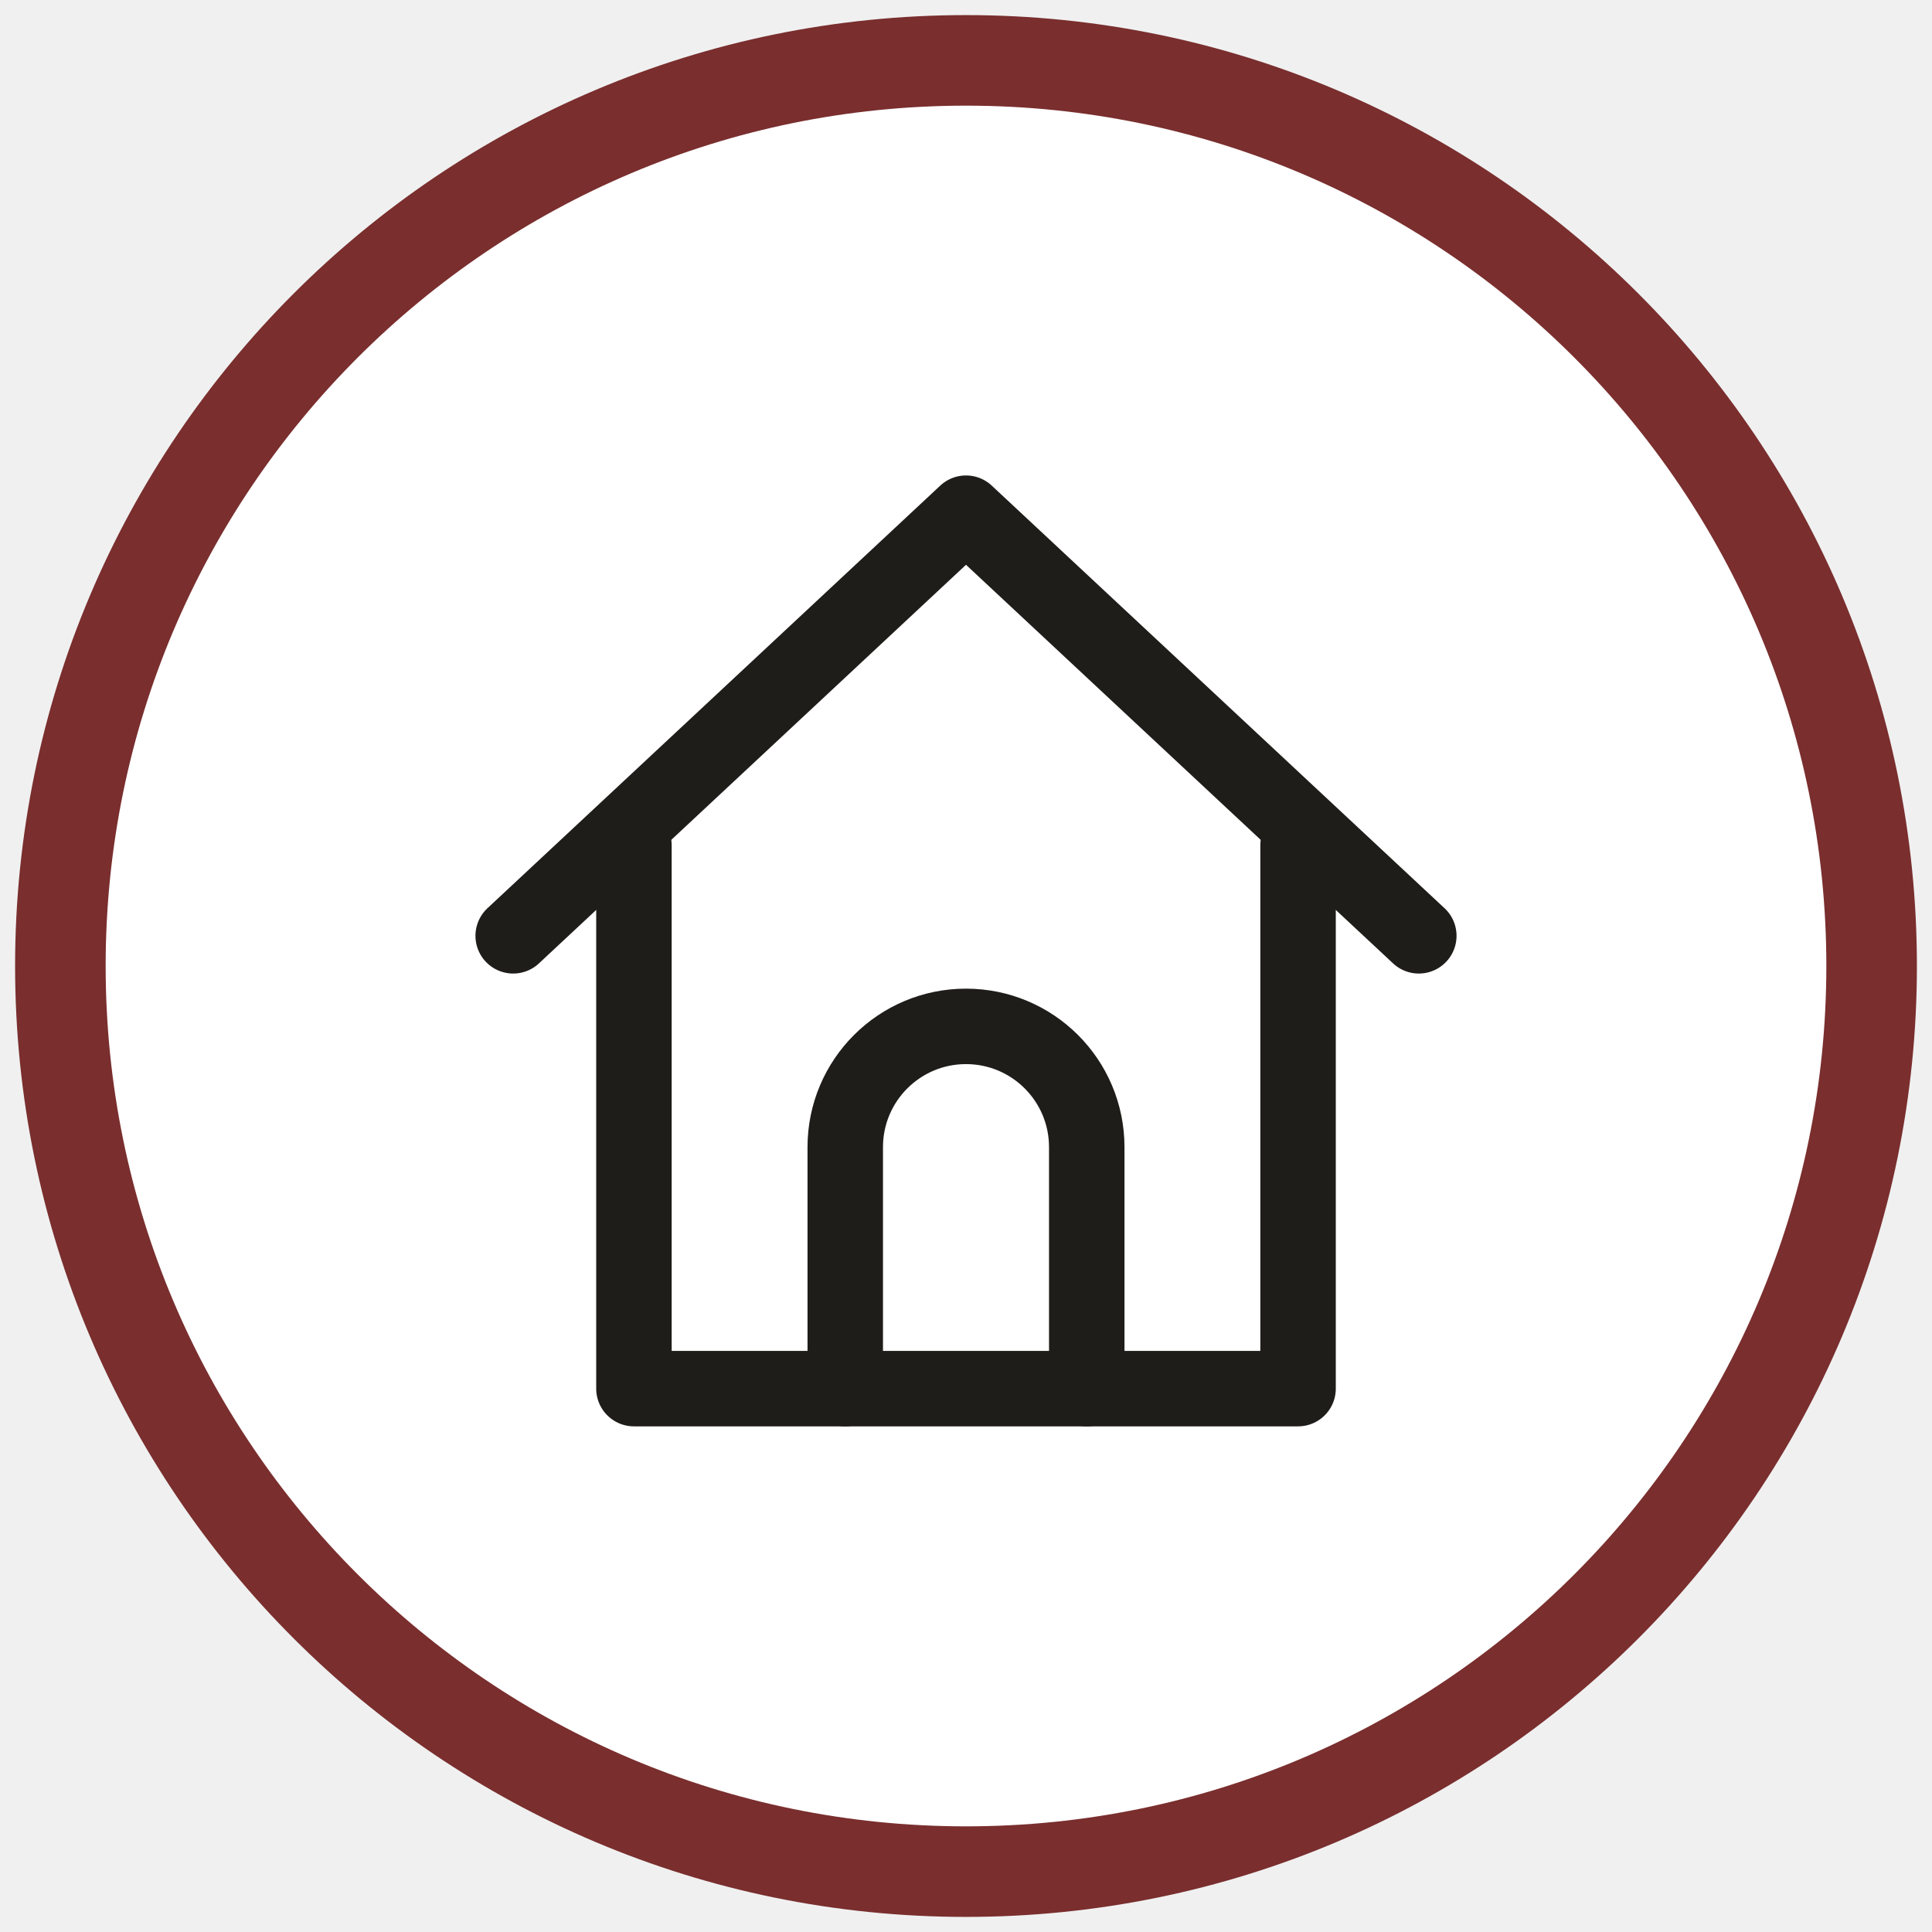
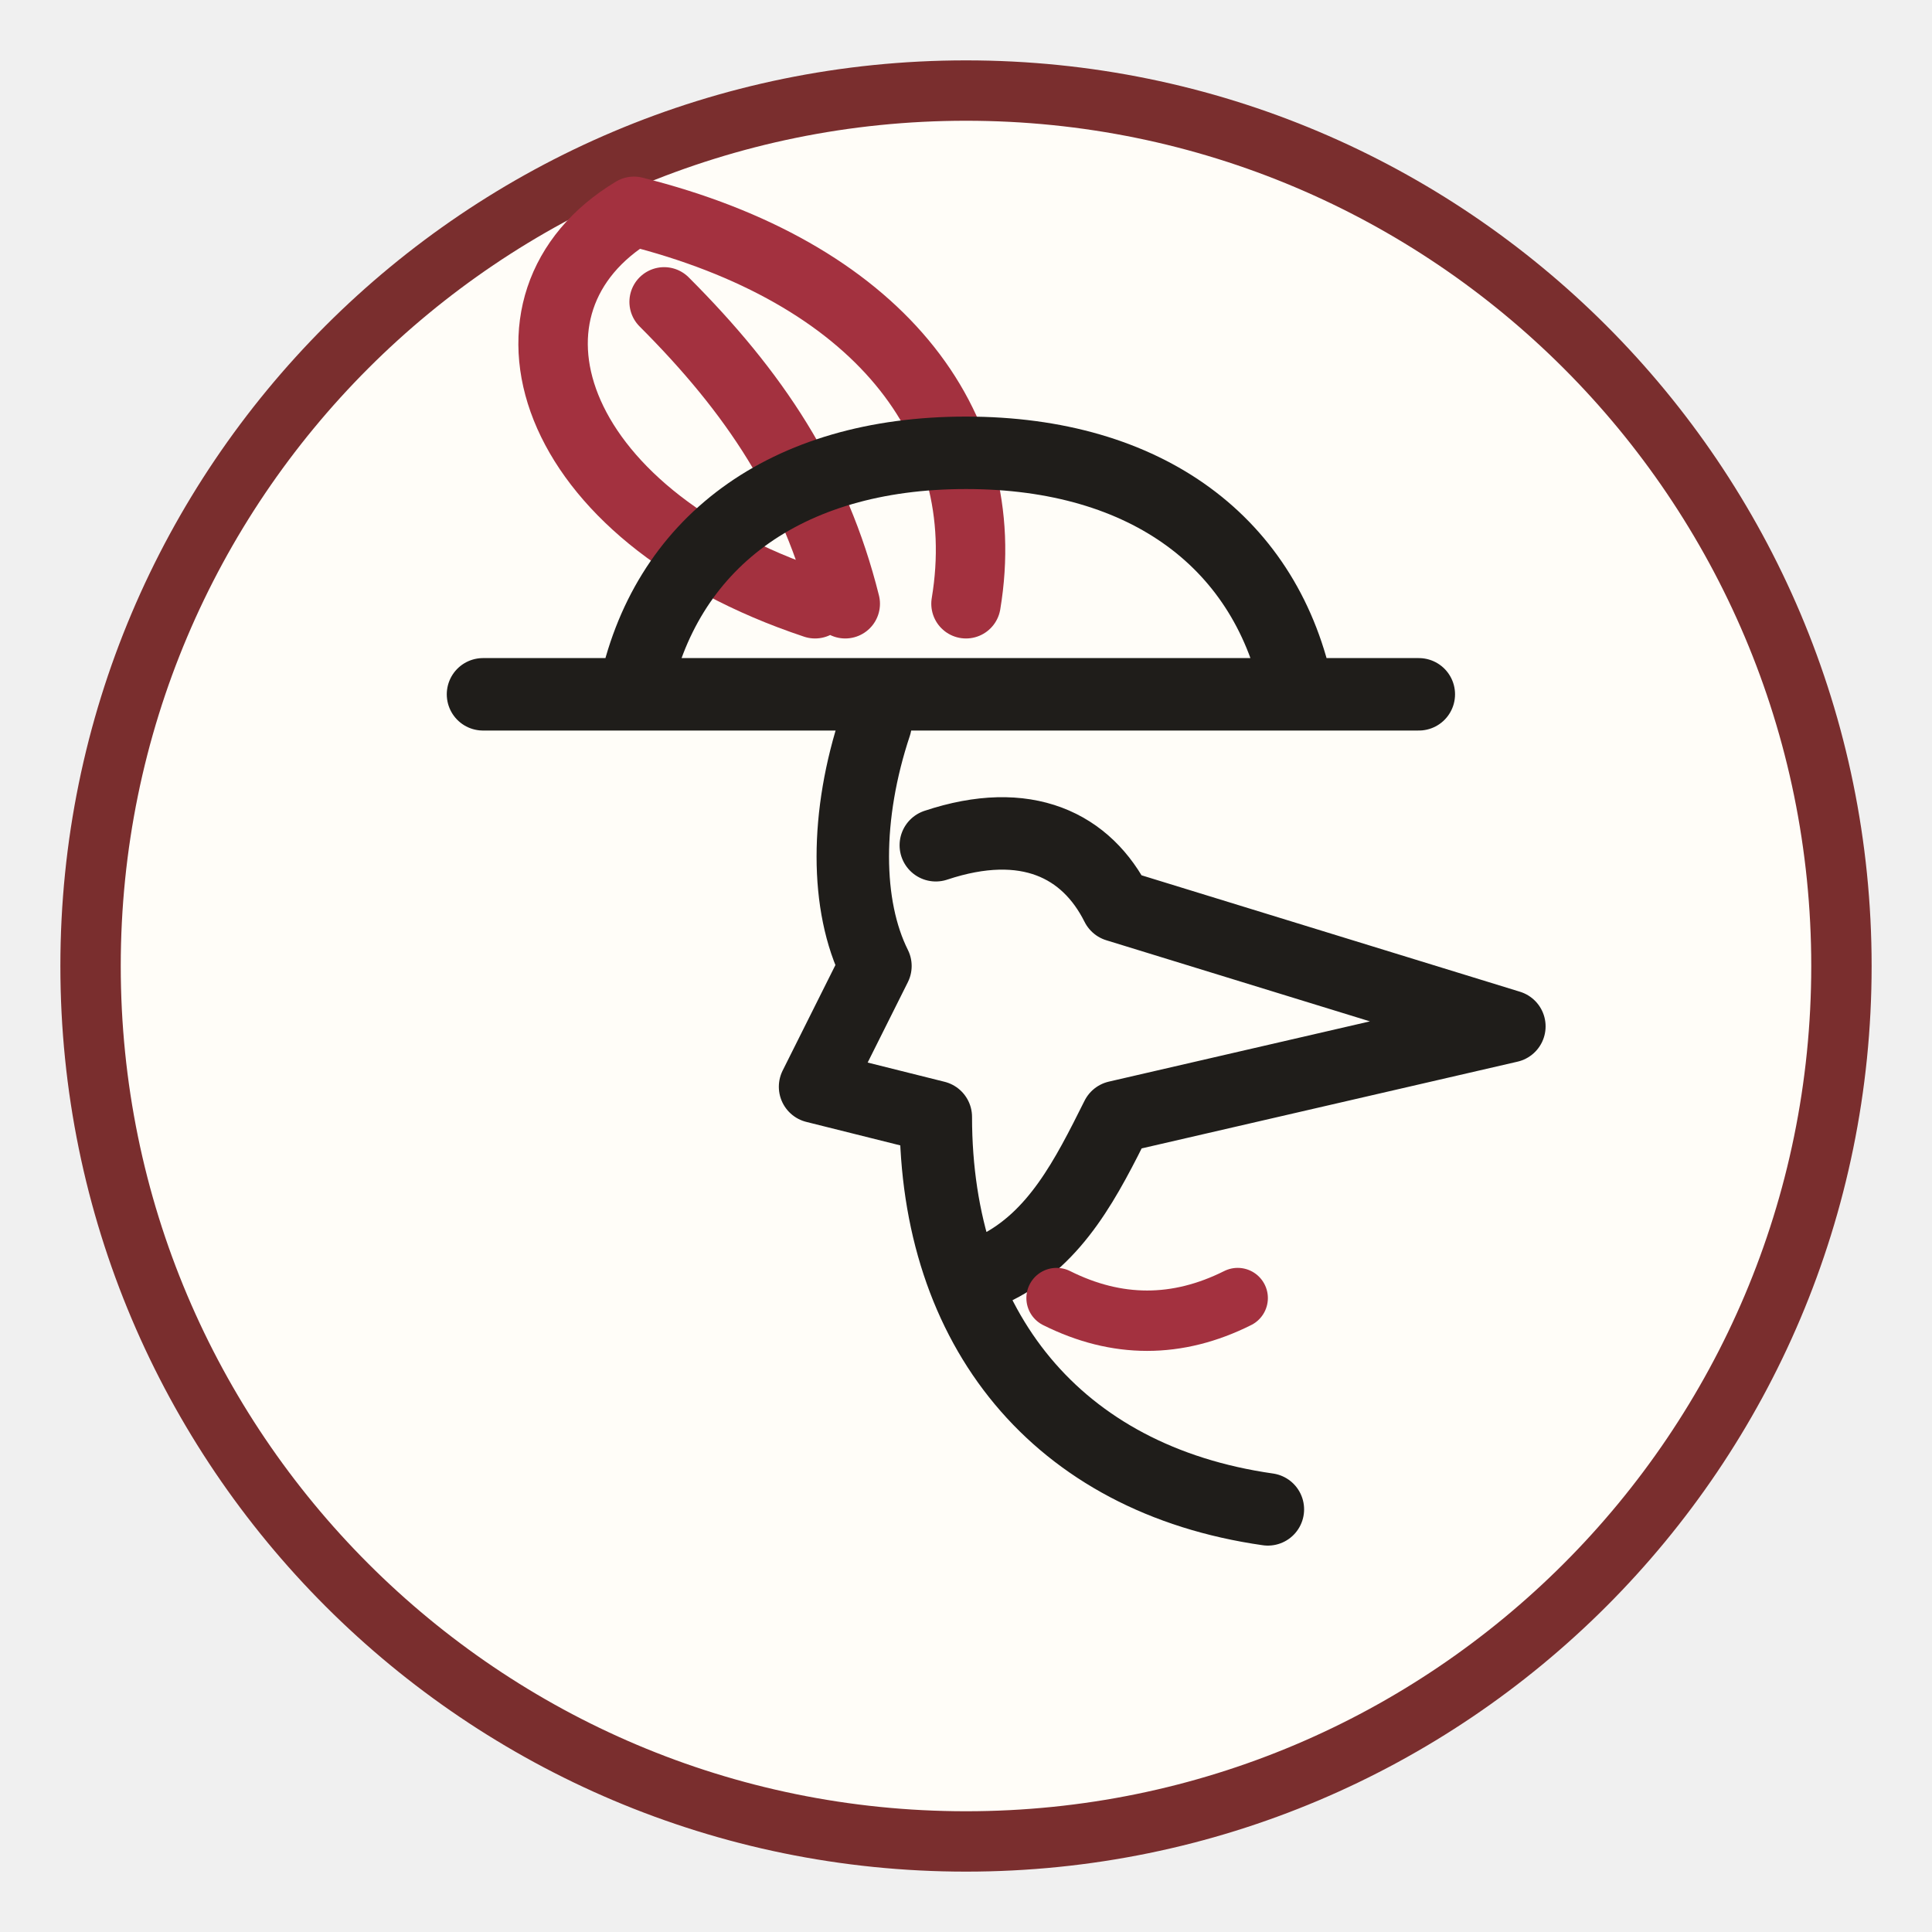
- <svg xmlns="http://www.w3.org/2000/svg" viewBox="0 0 64 64" role="img" aria-label="acalpere">
-   <circle cx="32" cy="32" r="30" fill="#fff" stroke="#7a2e2e" stroke-width="3" />
-   <g fill="none" stroke="#1f1d1a" stroke-width="2.500" stroke-linecap="round" stroke-linejoin="round">
-     <path d="M17 31L32 17l15 14" />
-     <path d="M21 28v18h22V28" />
-     <path d="M28 46V38a4 4 0 0 1 8 0v8" />
+ <svg xmlns="http://www.w3.org/2000/svg" viewBox="0 0 64 64" role="img" aria-label="acalpere, inspirat en Cyrano de Bergerac">
+   <circle cx="32" cy="32" r="29" fill="#fffdf8" stroke="#7a2e2e" stroke-width="2" />
+   <g fill="none" stroke-linecap="round" stroke-linejoin="round">
+     <path d="M27 20C18 17 16 10 21 7c8 2 12 7 11 13M22 10c3 3 5 6 6 10" stroke="#a3313f" stroke-width="2.3" />
+     <path d="M16 23h31M21 23c1-5 5-8 11-8s10 3 11 8" stroke="#1f1d1a" stroke-width="2.4" />
+     <path d="M29 24c-1 3-1 6 0 8l-2 4 4 1c0 7 4 12 11 13M31 28c3-1 5 0 6 2l13 4-13 3c-1 2-2 4-4 5" stroke="#1f1d1a" stroke-width="2.4" />
+     <path d="M35 43c2 1 4 1 6 0" stroke="#a3313f" stroke-width="2" />
  </g>
</svg>
